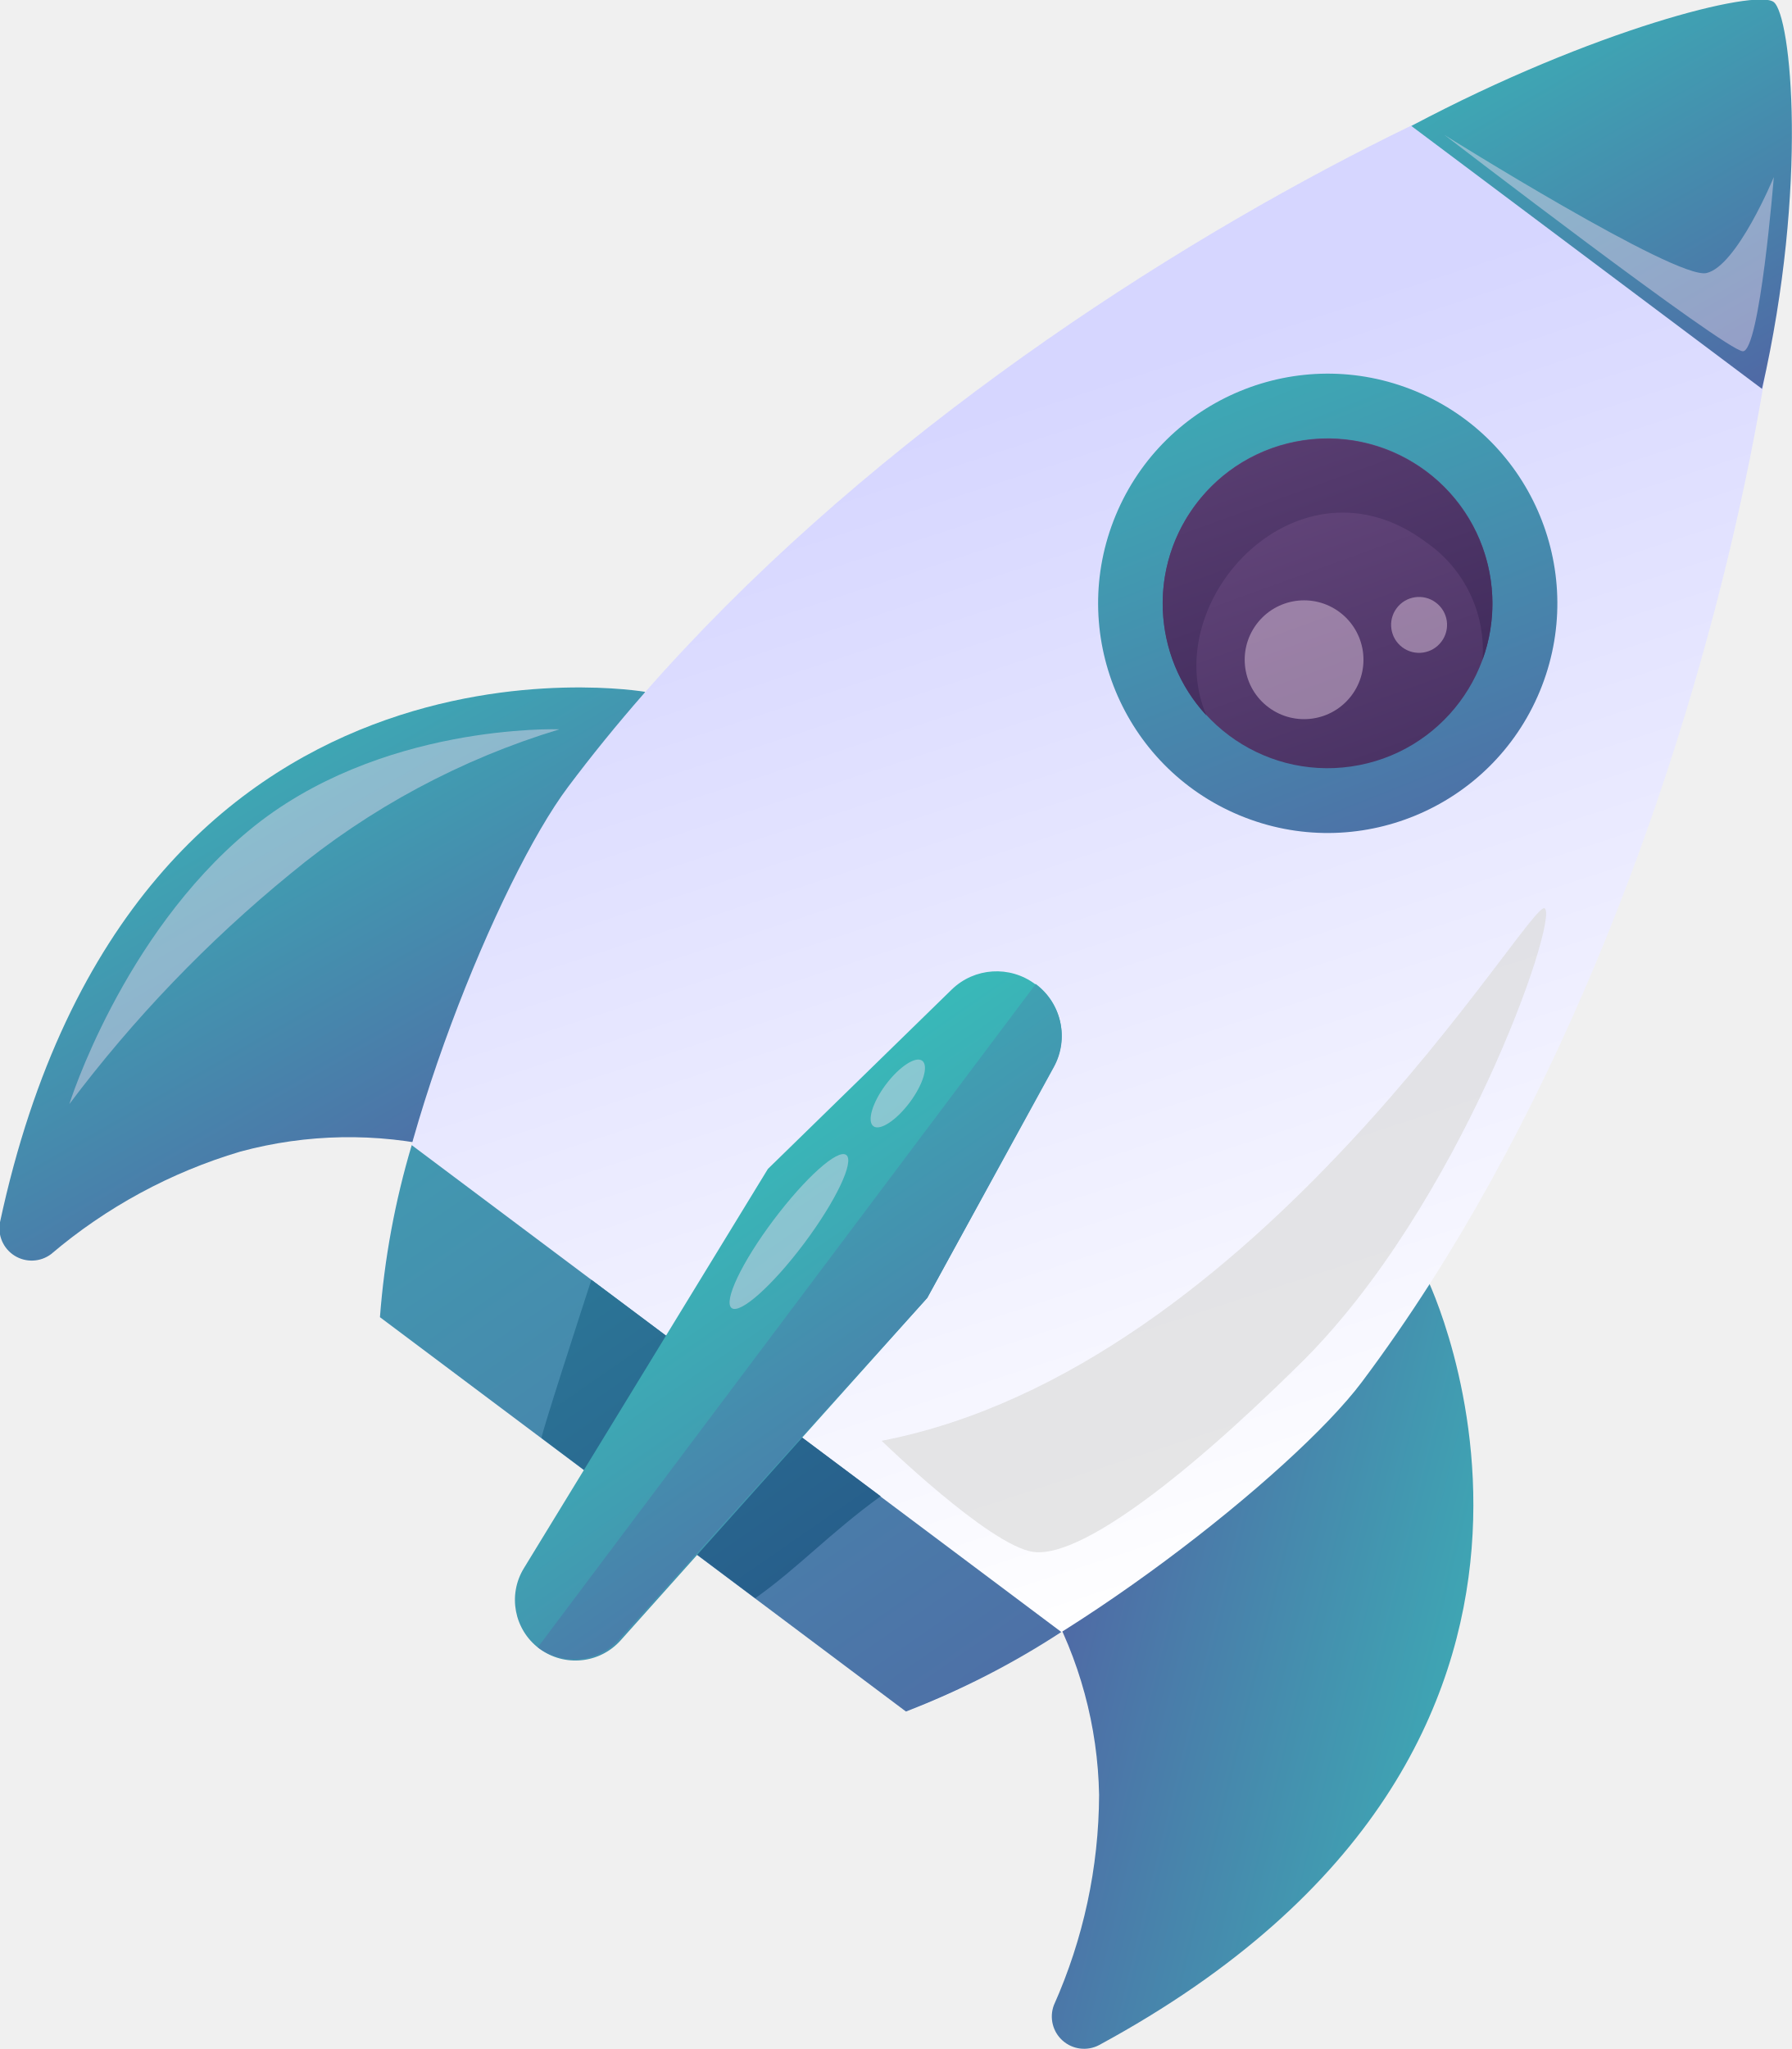
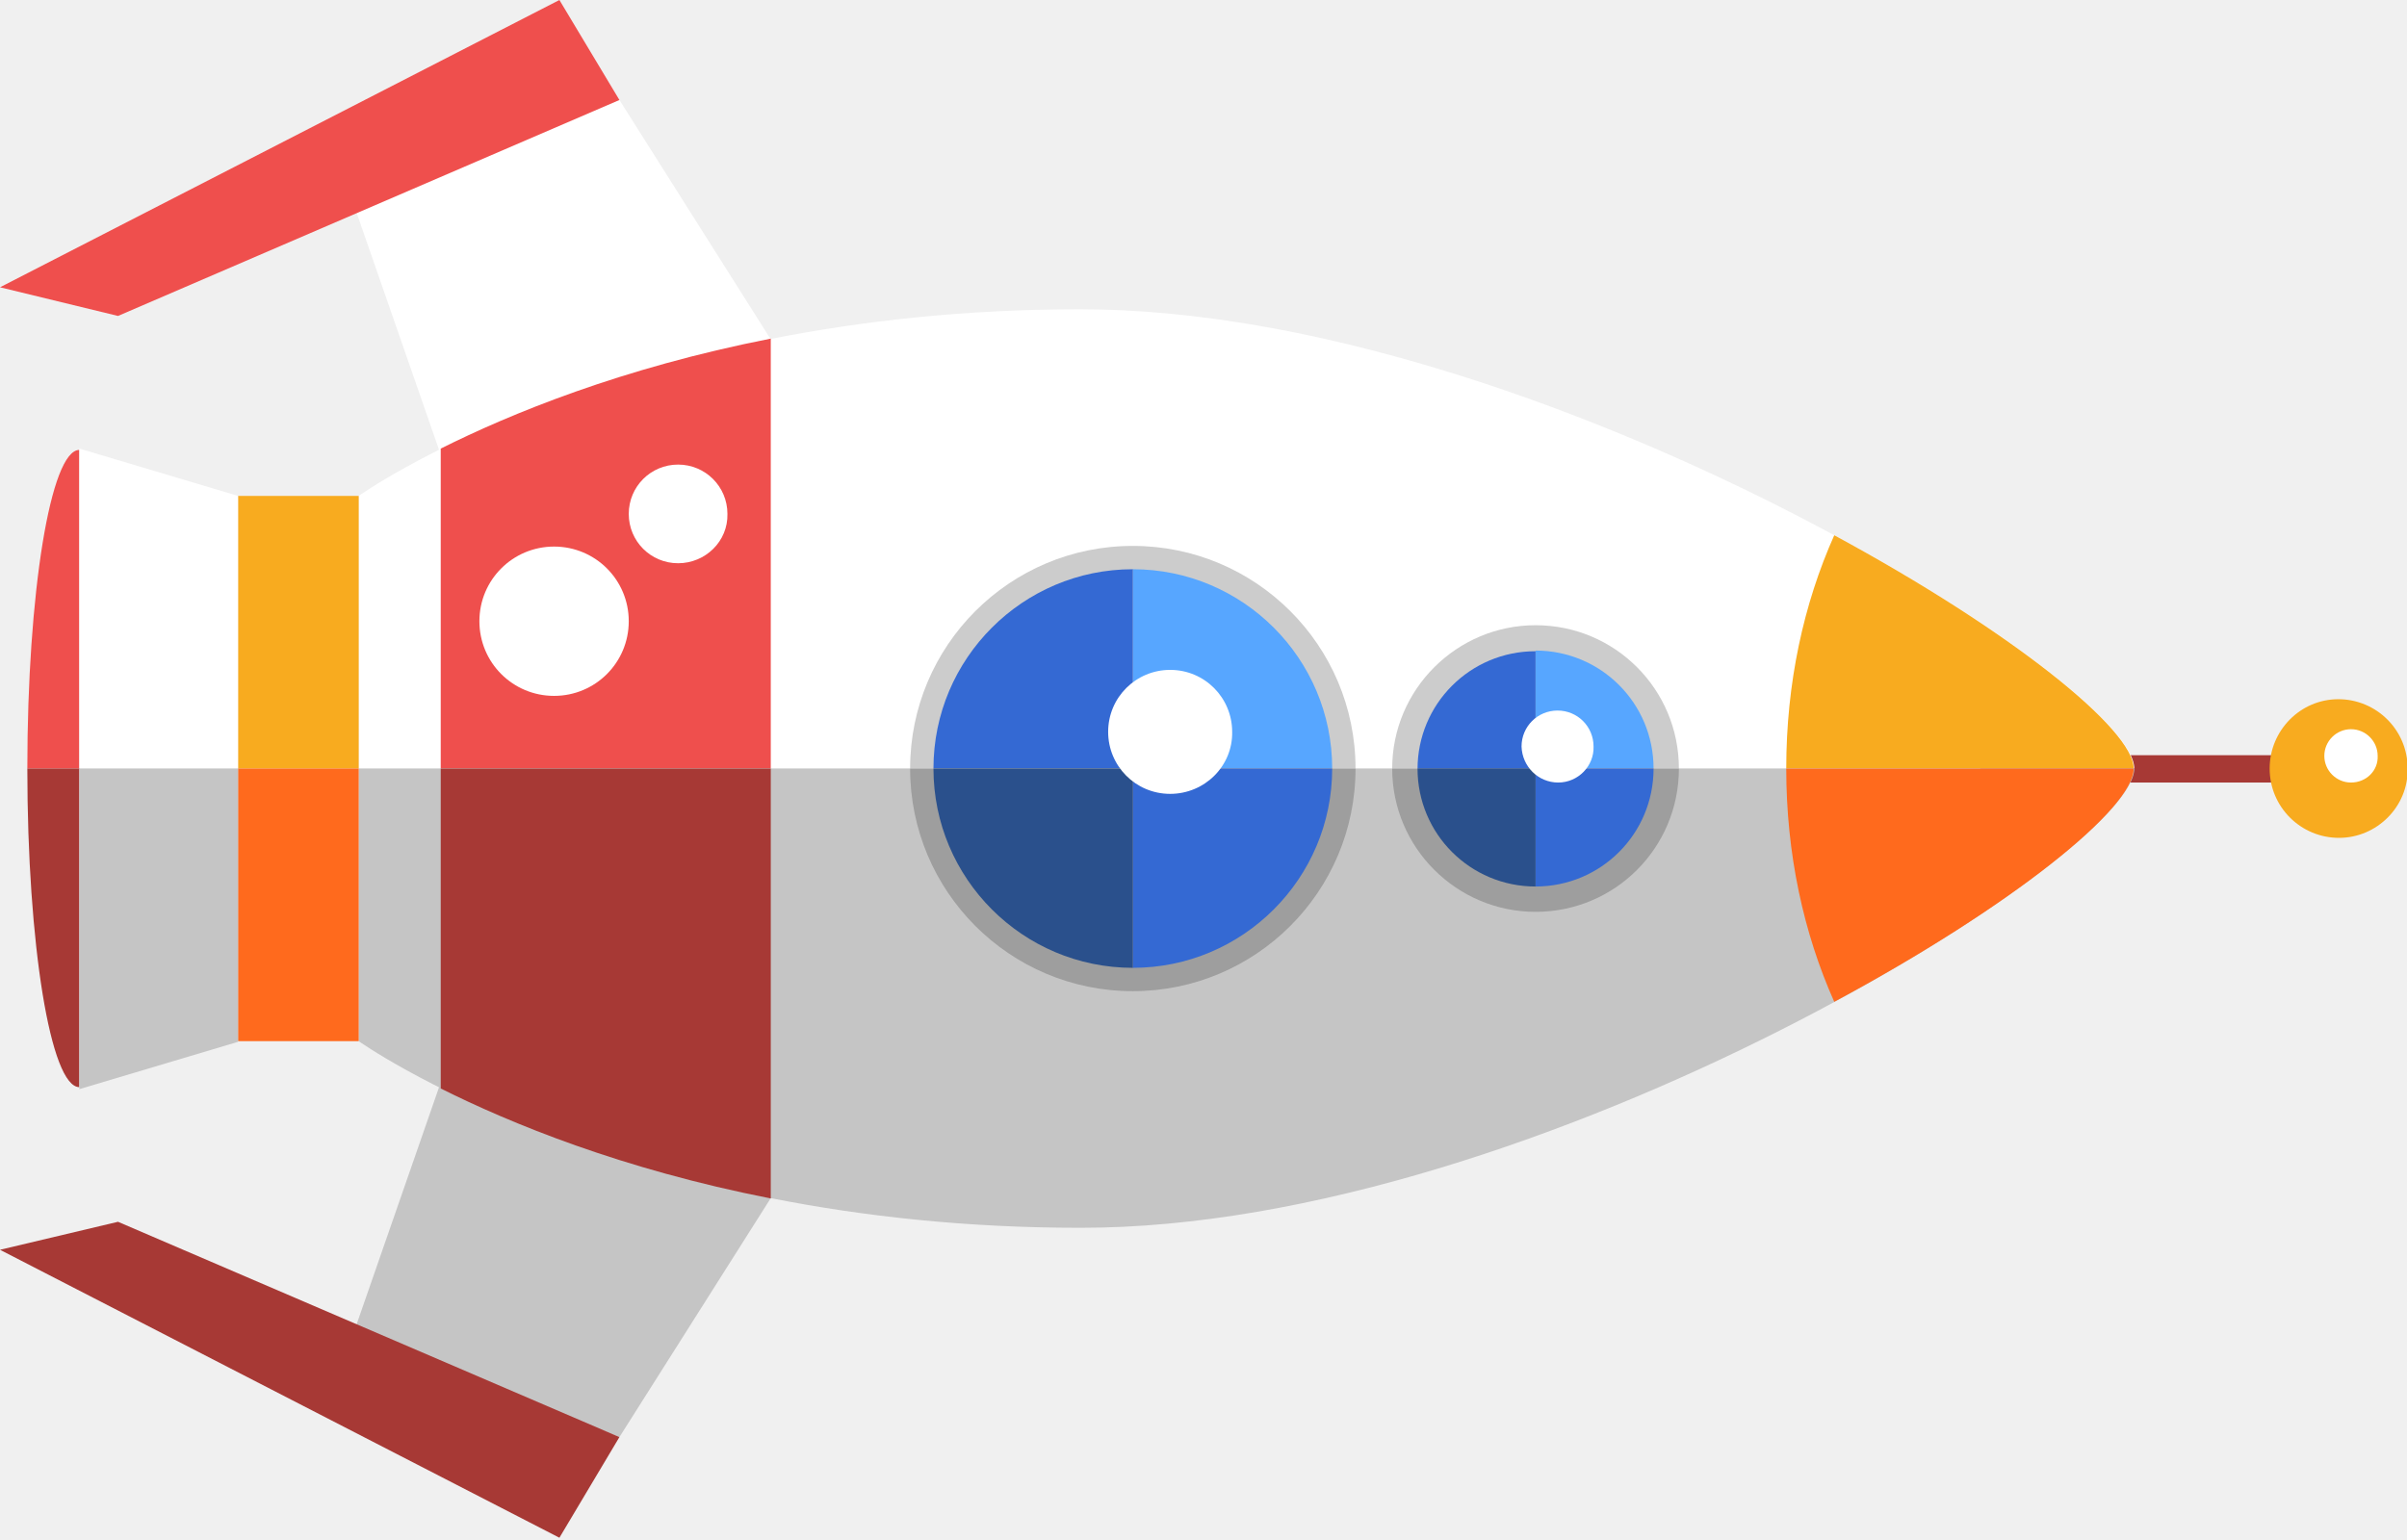
- <svg xmlns="http://www.w3.org/2000/svg" xmlns:xlink="http://www.w3.org/1999/xlink" viewBox="0 0 107.72 123.14">
-   <defs>
-     <linearGradient id="linear-gradient" x1="-347.26" y1="-1388.95" x2="-304.71" y2="-1370.71" gradientTransform="matrix(0.8, 0.6, -0.6, 0.8, -545.6, 1360.51)" gradientUnits="userSpaceOnUse">
-       <stop offset="0" stop-color="#39b8b8" />
-       <stop offset="1" stop-color="#56519f" />
-     </linearGradient>
-     <linearGradient id="linear-gradient-2" x1="-4077.65" y1="-1388.82" x2="-4039.92" y2="-1372.65" gradientTransform="matrix(-0.8, -0.6, -0.6, 0.8, -4001.77, -1229.3)" xlink:href="#linear-gradient" />
-     <linearGradient id="未命名漸層_12" x1="-317.27" y1="-1432.13" x2="-258.09" y2="-1390.62" gradientTransform="matrix(0.8, 0.6, -0.6, 0.8, -545.6, 1360.51)" gradientUnits="userSpaceOnUse">
-       <stop offset="0" stop-color="#d6d6ff" />
-       <stop offset="1" stop-color="#fff" />
-     </linearGradient>
-     <linearGradient id="linear-gradient-3" x1="-352.41" y1="-1391.24" x2="-238.73" y2="-1353.34" xlink:href="#linear-gradient" />
-     <linearGradient id="linear-gradient-4" x1="-368.11" y1="-1396.22" x2="-260.91" y2="-1360.49" gradientTransform="matrix(0.8, 0.6, -0.6, 0.8, -545.6, 1360.51)" gradientUnits="userSpaceOnUse">
-       <stop offset="0" stop-color="#39b8b8" />
-       <stop offset="1" stop-color="#22457e" />
-     </linearGradient>
-     <linearGradient id="linear-gradient-5" x1="-308.94" y1="-1473.89" x2="-272.36" y2="-1458.21" xlink:href="#linear-gradient" />
-     <linearGradient id="linear-gradient-6" x1="-312.82" y1="-1446.46" x2="-267" y2="-1418.38" gradientTransform="translate(-1383.05 -33.23) rotate(104.29)" xlink:href="#linear-gradient" />
-     <linearGradient id="linear-gradient-7" x1="-275.92" y1="-1423.11" x2="-315.07" y2="-1448.73" gradientTransform="translate(-728.1 1257.76) rotate(45.05)" gradientUnits="userSpaceOnUse">
-       <stop offset="0" stop-color="#3b2757" />
-       <stop offset="1" stop-color="#7c5890" />
-     </linearGradient>
-     <linearGradient id="linear-gradient-8" x1="-285.02" y1="-1429.07" x2="-324.17" y2="-1454.69" gradientTransform="matrix(0.8, 0.6, -0.6, 0.8, -545.6, 1360.51)" xlink:href="#linear-gradient-7" />
-     <linearGradient id="linear-gradient-9" x1="-303.93" y1="-1384.26" x2="-252.43" y2="-1367.1" xlink:href="#linear-gradient" />
-     <linearGradient id="linear-gradient-10" x1="-313.33" y1="-1387.49" x2="-261.84" y2="-1370.32" xlink:href="#linear-gradient" />
-   </defs>
-   <g id="_1-kv-planet" data-name="1-kv-planet">
-     <path d="M38.79,41.58S8,36.23,0,73.45a1.94,1.94,0,0,0,3.07,1.92,31.36,31.36,0,0,1,11.37-6.16A25,25,0,0,1,26.67,69Z" style="fill:url(#linear-gradient)" />
-     <path d="M85.76,76.78s13.78,28-19.7,46.13a1.94,1.94,0,0,1-2.71-2.4,31.32,31.32,0,0,0,2.72-12.64A25,25,0,0,0,62.88,96.1Z" style="fill:url(#linear-gradient-2)" />
-     <path d="M81.87,83.05C104.7,52.59,110.62,4.67,106,1.18,101.69-2,57,16.83,34.15,47.29,30,52.81,23.32,69.19,22.84,79.16l31.62,23.7C63.6,99.62,77.74,88.56,81.87,83.05Z" style="fill:url(#未命名漸層_12)" />
-     <path d="M24.75,68.82a49.11,49.11,0,0,0-1.91,10.34l31.62,23.7a49.93,49.93,0,0,0,9.34-4.78Z" style="fill:url(#linear-gradient-3)" />
-     <path d="M35.55,76.91c-.87,2.68-2.92,9-3,9.51l12.85,9.63c2.62-1.86,4.43-3.87,7.54-6.13Z" style="fill:url(#linear-gradient-4)" />
-     <path d="M105.92,23.37c2.79-12.21,1.76-22.45.7-23.25S95.81,1.75,84.84,7.57Z" style="fill:url(#linear-gradient-5)" />
-     <circle cx="79.81" cy="36.26" r="13.8" transform="translate(15.71 96.05) rotate(-67.44)" style="fill:url(#linear-gradient-6)" />
-     <circle cx="79.81" cy="36.26" r="9.91" transform="translate(-4.36 11.75) rotate(-8.2)" style="fill:url(#linear-gradient-7)" />
-     <path d="M85.73,32.59a7.88,7.88,0,0,1,3.39,7.06A9.91,9.91,0,1,0,72.52,43C69.55,36,78.16,26.91,85.73,32.59Z" style="fill:url(#linear-gradient-8)" />
-     <path d="M32.41,99.07l0,0a3.65,3.65,0,0,1-.92-4.82l14.67-24L57.22,59.46a3.87,3.87,0,0,1,5-.32l.05,0a3.86,3.86,0,0,1,1.07,4.95L55.74,78,37.31,98.58A3.65,3.65,0,0,1,32.41,99.07Z" style="fill:url(#linear-gradient-9)" />
-     <path d="M63.35,64.13a3.86,3.86,0,0,0-1.07-4.95l-.05,0h0L32.33,99l0,0,0,0a3.65,3.65,0,0,0,4.9-.49L55.74,78Z" style="fill:url(#linear-gradient-10)" />
-     <path d="M62.08,93.26C59.43,92.84,53,86.59,53,86.59c22.65-4.39,39-32.65,39.86-32S87.73,72.57,78.11,82C70.64,89.37,64.7,93.67,62.08,93.26Z" style="fill:#ddd;opacity:0.75" />
-     <path d="M81.25,41.79a3.57,3.57,0,1,1-.72-5A3.57,3.57,0,0,1,81.25,41.79Z" style="fill:#ffe6f7;opacity:0.4" />
-     <path d="M86.65,38.56a1.68,1.68,0,1,1-.34-2.35A1.67,1.67,0,0,1,86.65,38.56Z" style="fill:#ffe6f7;opacity:0.4" />
-     <path d="M33.63,43.83s-10.87-.4-18.69,6.1C7.32,56.26,4.17,66.35,4.17,66.35A79.63,79.63,0,0,1,17.46,52.51,46.42,46.42,0,0,1,33.63,43.83Z" style="fill:#ffe6f7;opacity:0.4" />
-     <path d="M48.35,74.71c-1.9,2.54-3.86,4.29-4.37,3.9s.61-2.75,2.52-5.29,3.86-4.29,4.37-3.91S50.25,72.17,48.35,74.71Z" style="fill:#ffe6f7;opacity:0.4" />
-     <path d="M54.69,66.25c-.82,1.09-1.8,1.73-2.19,1.43s-.06-1.42.75-2.5,1.8-1.73,2.19-1.43S55.5,65.16,54.69,66.25Z" style="fill:#ffe6f7;opacity:0.4" />
-     <path d="M106.63,10.64s-.84,10.48-1.86,10.47-17.94-13-17.94-13,13.91,8.71,15.75,8.3S106.63,10.64,106.63,10.64Z" style="fill:#ffe6f7;opacity:0.4" />
-   </g>
+ <svg xmlns="http://www.w3.org/2000/svg" version="1.1" x="0px" y="0px" width="361px" height="231px" viewBox="0 0 361 231" overflow="visible" enable-background="new 0 0 361 231" xml:space="preserve">
+   <polygon fill="#FFFFFF" points="53.2,31.1 70.3,80.3 132.6,77.8 92.9,15 " />
+   <rect x="297" y="113.3" fill="#A73935" width="46.1" height="4.1" />
+   <path fill="#EF4F4D" d="M11.9,67.5c-4.3,0-7.8,21.4-7.8,47.8l7.8,0L11.9,67.5z" />
+   <path fill="#FFFFFF" d="M320.1,115.3l-266.3,0l0-40.9c0,0,39.2-28,108.2-28C230.9,46.4,320.1,102.4,320.1,115.3z" />
+   <path fill="#F8AB1F" d="M275.1,80.3c-4.6,10.3-7.2,22.2-7.2,35l52.1,0C320.1,109.5,301.7,94.7,275.1,80.3z" />
+   <polygon fill="#EF4F4D" points="0,43.1 17.7,47.4 92.9,15 83.9,0 " />
+   <path opacity="0.2" d="M203.3,115.3c0-18.5-15-33.4-33.4-33.4c-18.5,0-33.4,15-33.4,33.4H203.3z" />
+   <path fill="#EF4F4D" d="M115.6,115.3V50.8c-22.4,4.4-39.1,11.3-49.5,16.5l0,48L115.6,115.3z" />
+   <path fill="#57A6FF" d="M199.8,115.3c0-16.5-13.4-29.9-29.9-29.9v29.9H199.8z" />
+   <path fill="#3469D3" d="M169.9,85.4c-16.5,0-29.9,13.4-29.9,29.9l29.9,0V85.4z" />
+   <path opacity="0.2" d="M251.8,115.3c0-11.9-9.6-21.5-21.5-21.5c-11.8,0-21.5,9.6-21.5,21.5L251.8,115.3z" />
+   <path fill="#57A6FF" d="M248,115.3c0-9.8-7.9-17.7-17.7-17.7l0,17.7L248,115.3z" />
+   <path fill="#3469D3" d="M230.3,97.7c-9.8,0-17.7,7.9-17.7,17.7l17.7,0L230.3,97.7z" />
+   <rect x="35.7" y="74.4" fill="#F8AB1F" width="18.1" height="40.9" />
+   <polygon fill="#FFFFFF" points="11.9,67.3 11.9,115.3 35.7,115.3 35.7,74.4 " />
+   <path fill="#FFFFFF" d="M101.7,84.5c-4.1,0-7.4-3.3-7.4-7.4c0-4.1,3.3-7.4,7.4-7.4c4.1,0,7.4,3.3,7.4,7.4  C109.2,81.2,105.8,84.5,101.7,84.5z" />
+   <path fill="#FFFFFF" d="M83.1,104.4c-6.2,0-11.2-5-11.2-11.2c0-6.2,5-11.2,11.2-11.2c6.2,0,11.2,5,11.2,11.2  C94.3,99.4,89.3,104.4,83.1,104.4z" />
+   <polygon fill="#C5C5C5" points="53.2,199.5 70.3,150.3 132.6,152.9 92.9,215.6 " />
+   <path fill="#A73935" d="M11.9,163.1c-4.3,0-7.8-21.4-7.8-47.8l7.8,0L11.9,163.1z" />
+   <path fill="#C5C5C5" d="M320.1,115.3l-266.3,0l0,40.9c0,0,39.2,28,108.2,28C230.9,184.3,320.1,128.2,320.1,115.3z" />
+   <path fill="#FF6A1D" d="M275.1,150.3c-4.6-10.3-7.2-22.2-7.2-35l52.1,0C320.1,121.2,301.7,136,275.1,150.3z" />
+   <polygon fill="#A73935" points="0,187.5 17.7,183.3 92.9,215.6 83.9,230.7 " />
+   <path opacity="0.2" d="M203.3,115.3c0,18.5-15,33.4-33.4,33.4c-18.5,0-33.4-15-33.4-33.4H203.3z" />
+   <path fill="#A73935" d="M115.6,115.3l0,64.5c-22.4-4.4-39.1-11.3-49.5-16.5l0-48L115.6,115.3z" />
+   <path fill="#3469D3" d="M199.8,115.3c0,16.5-13.4,29.9-29.9,29.9l0-29.9H199.8z" />
+   <path fill="#2A508C" d="M169.9,145.2c-16.5,0-29.9-13.4-29.9-29.9l29.9,0L169.9,145.2z" />
+   <path opacity="0.2" d="M251.8,115.3c0,11.9-9.6,21.5-21.5,21.5c-11.8,0-21.5-9.6-21.5-21.5L251.8,115.3z" />
+   <path fill="#3469D3" d="M248,115.3c0,9.8-7.9,17.7-17.7,17.7v-17.7L248,115.3z" />
+   <path fill="#2A508C" d="M230.3,133c-9.8,0-17.7-7.9-17.7-17.7l17.7,0V133z" />
+   <rect x="35.7" y="115.3" fill="#FF6A1D" width="18.1" height="40.9" />
+   <polygon fill="#C5C5C5" points="11.9,163.4 11.9,115.3 35.7,115.3 35.7,156.3 " />
+   <path fill="#F8AB1F" d="M350.8,125.7c-5.7,0-10.4-4.6-10.4-10.4c0-5.7,4.6-10.4,10.3-10.4c5.7,0,10.4,4.6,10.4,10.4  C361.2,121,356.5,125.7,350.8,125.7z" />
+   <path fill="#FFFFFF" d="M352.6,117.4c-2.2,0-4-1.8-4-4c0-2.2,1.8-4,4-4c2.2,0,4,1.8,4,4C356.7,115.6,354.9,117.4,352.6,117.4z" />
+   <path fill="#FFFFFF" d="M233.7,117.4c-3,0-5.4-2.4-5.5-5.4c0-3,2.4-5.4,5.4-5.4c3,0,5.4,2.4,5.4,5.4  C239.1,114.9,236.7,117.4,233.7,117.4z" />
+   <path fill="#FFFFFF" d="M175.5,119.1c-5.2,0-9.3-4.2-9.3-9.3c0-5.2,4.2-9.3,9.3-9.3c5.2,0,9.3,4.2,9.3,9.3  C184.9,114.9,180.7,119.1,175.5,119.1z" />
</svg>
